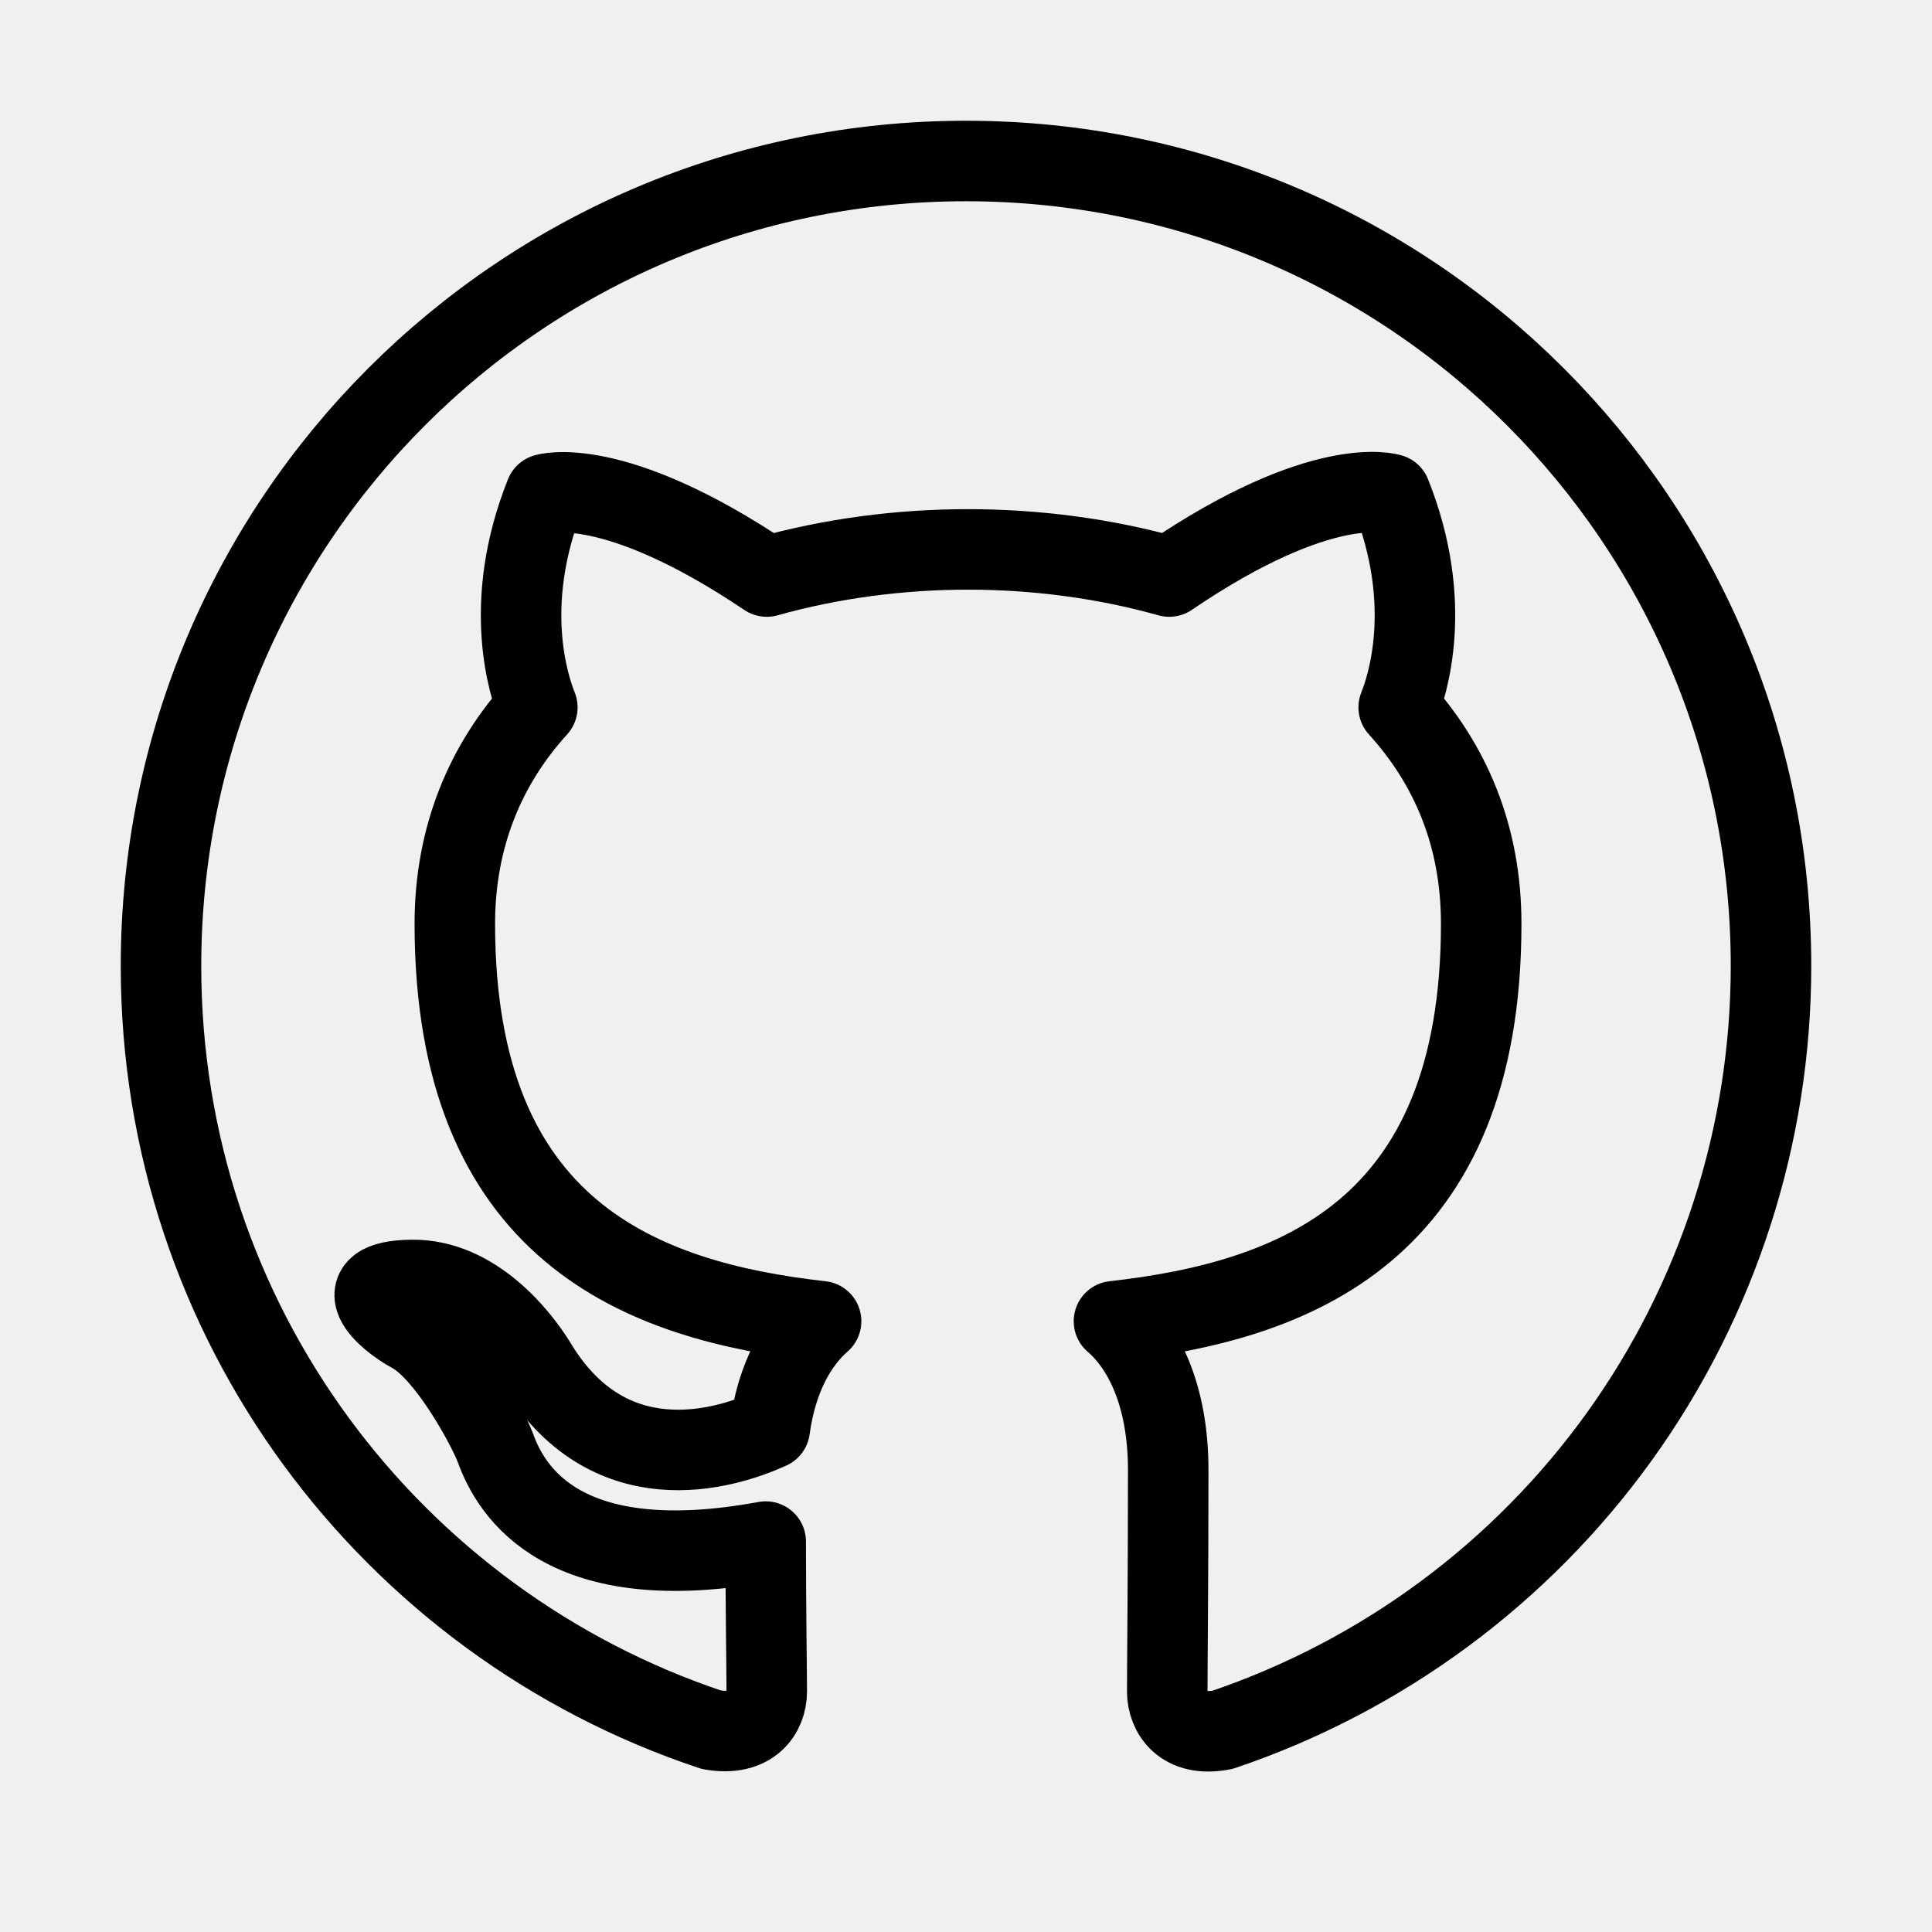
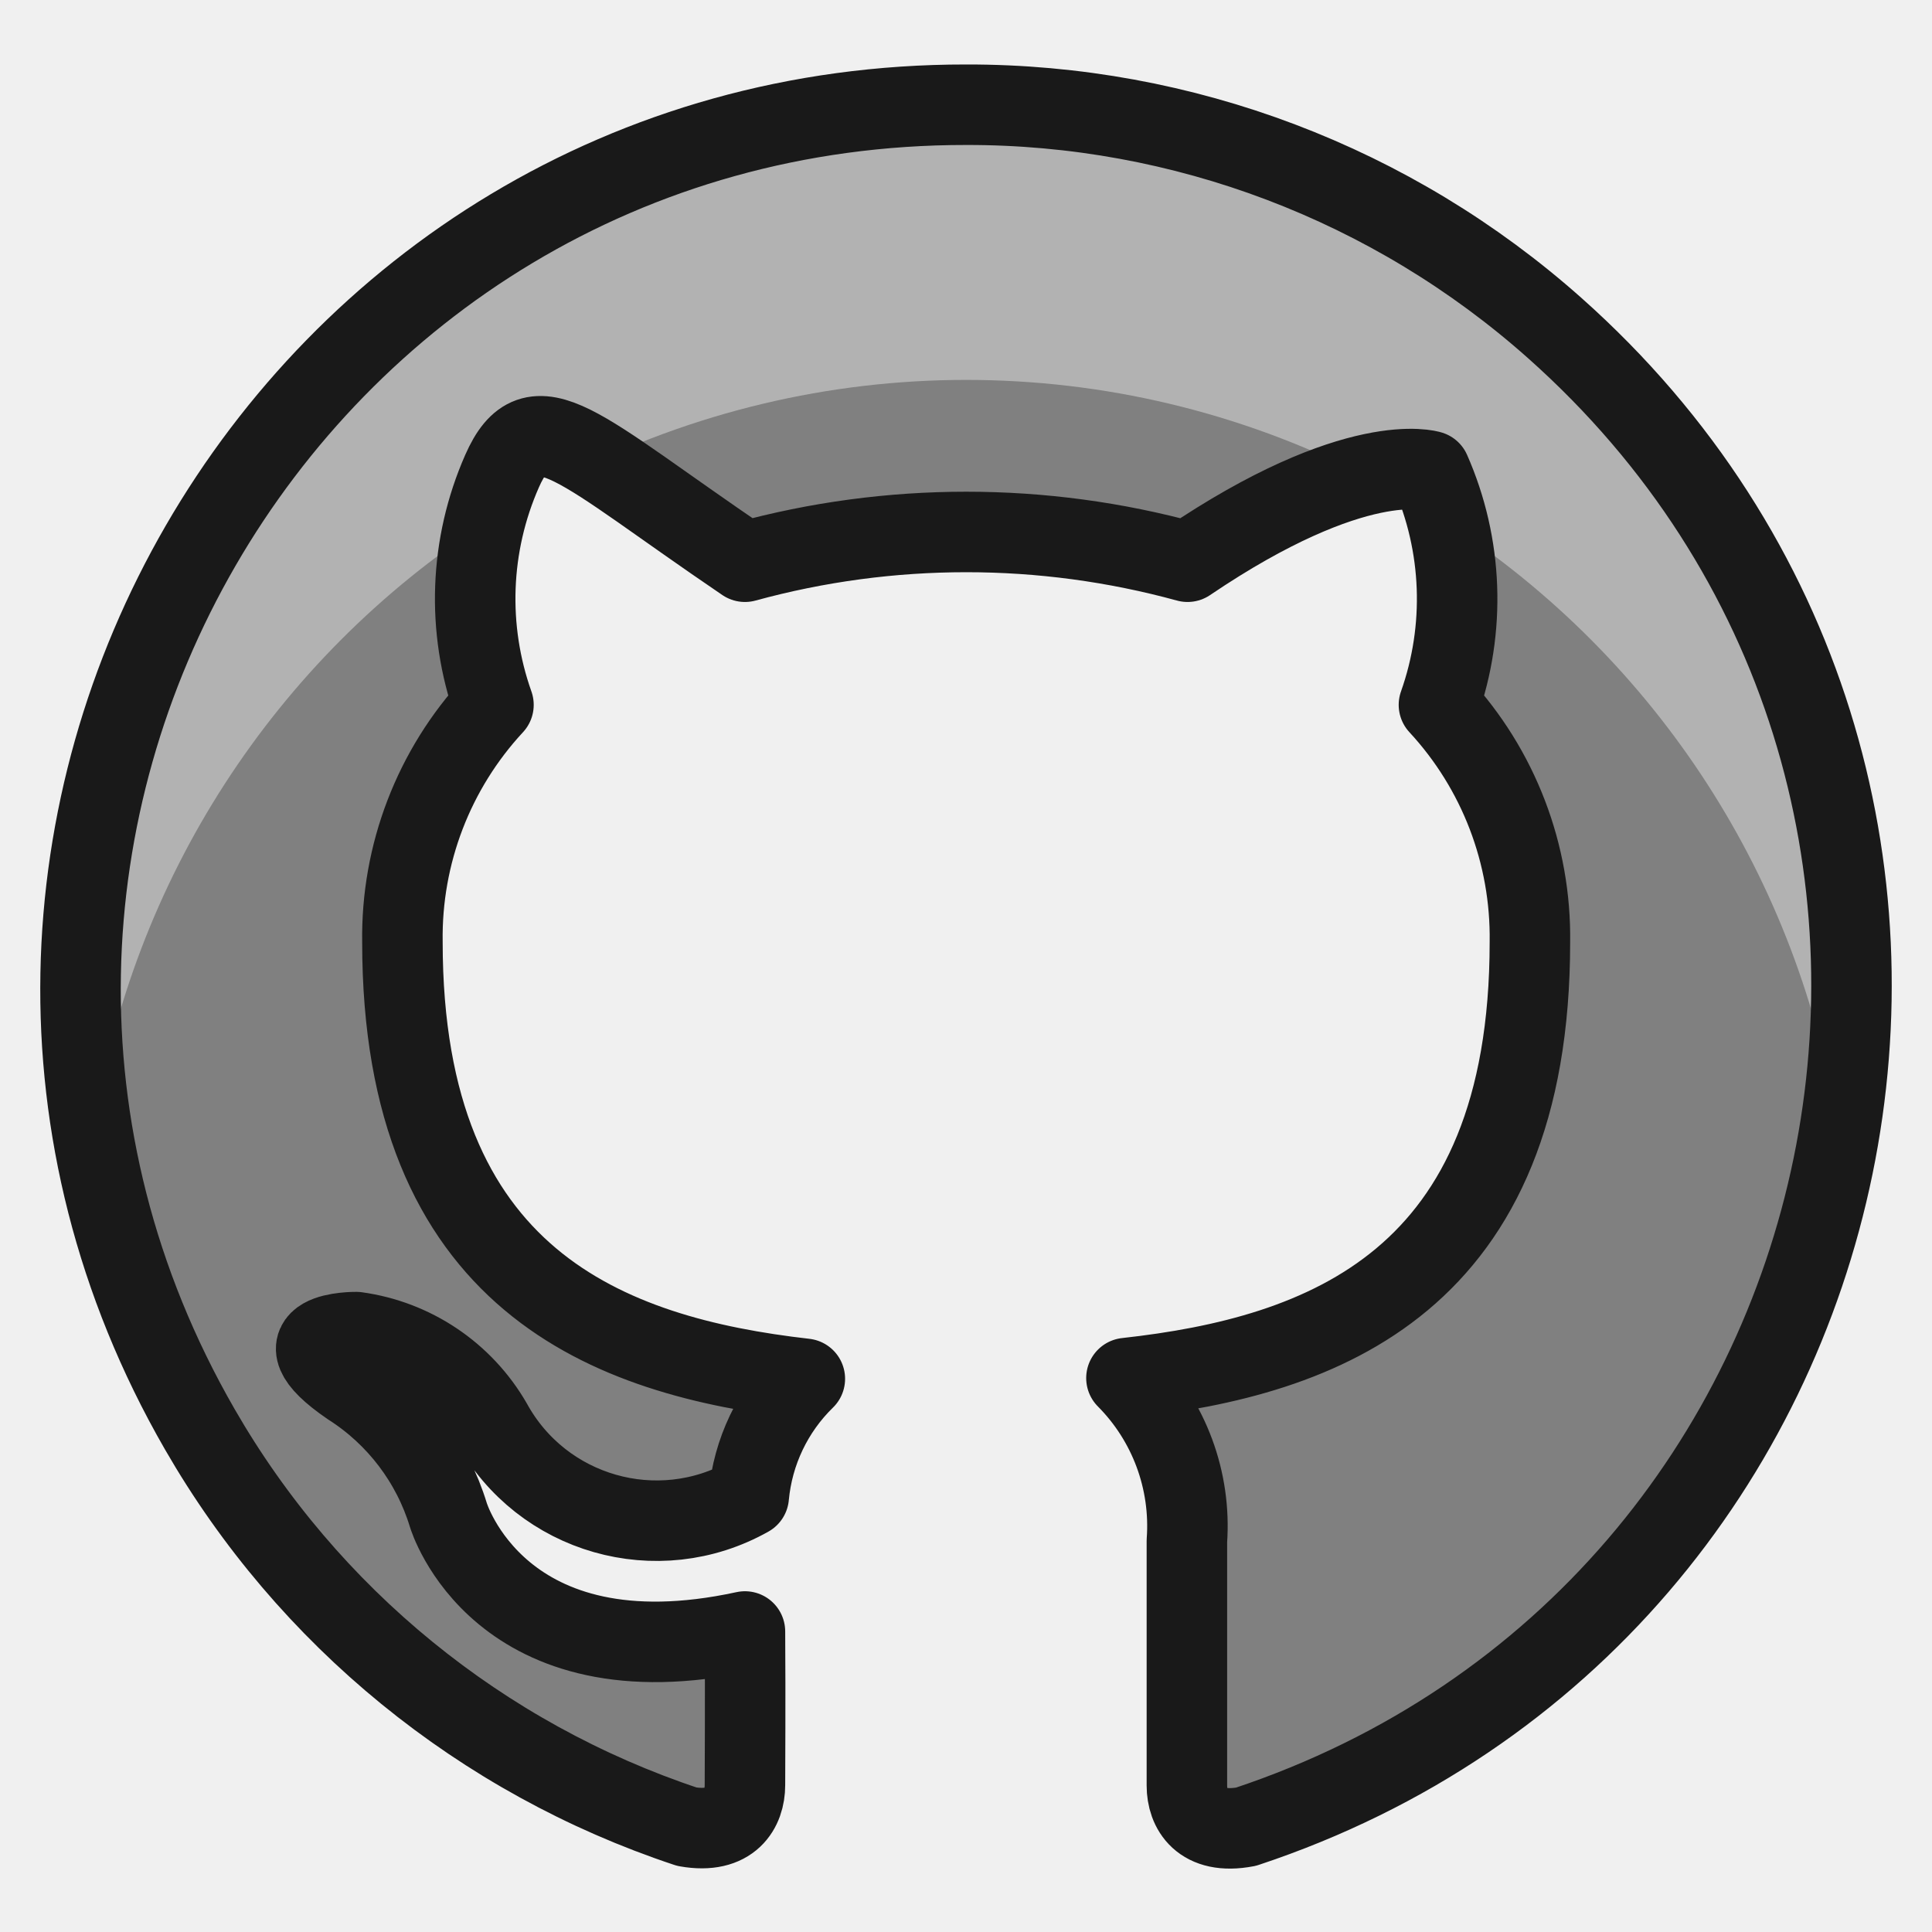
- <svg xmlns="http://www.w3.org/2000/svg" width="800px" height="800px" viewBox="0 0 24 24" fill="none">
-   <path fill-rule="evenodd" clip-rule="evenodd" d="M12 2C6.475 2 2 6.475 2 12C2 16.425 4.862 20.163 8.838 21.488C9.338 21.575 9.525 21.275 9.525 21.012C9.525 20.775 9.512 19.988 9.512 19.15C7 19.613 6.35 18.538 6.15 17.975C6.037 17.688 5.55 16.8 5.125 16.562C4.775 16.375 4.275 15.912 5.112 15.9C5.9 15.887 6.463 16.625 6.65 16.925C7.55 18.438 8.988 18.012 9.562 17.75C9.65 17.1 9.912 16.663 10.2 16.413C7.975 16.163 5.65 15.3 5.65 11.475C5.65 10.387 6.037 9.488 6.675 8.787C6.575 8.537 6.225 7.513 6.775 6.138C6.775 6.138 7.612 5.875 9.525 7.162C10.325 6.938 11.175 6.825 12.025 6.825C12.875 6.825 13.725 6.938 14.525 7.162C16.438 5.862 17.275 6.138 17.275 6.138C17.825 7.513 17.475 8.537 17.375 8.787C18.012 9.488 18.4 10.375 18.4 11.475C18.4 15.312 16.062 16.163 13.838 16.413C14.2 16.725 14.512 17.325 14.512 18.262C14.512 19.6 14.5 20.675 14.5 21.012C14.5 21.275 14.688 21.587 15.188 21.488C17.173 20.817 18.898 19.541 20.12 17.84C21.342 16.138 22 14.095 22 12C22 6.475 17.525 2 12 2Z" stroke="#000000" stroke-linejoin="round" />
+ <svg xmlns="http://www.w3.org/2000/svg" width="24" height="24" fill="none" viewBox="0 0 24 24" id="github-logo">
+   <g clip-path="url(#clip0_5303_9025)">
+     <path fill="gray" d="M12.002 1.301C3.553 1.293 -1.736 10.434 2.482 17.755C3.825 20.087 5.979 21.844 8.533 22.692C9.081 22.788 9.254 22.466 9.254 22.176C9.254 21.914 9.26 21.186 9.254 20.267C6.2 20.93 5.57 18.821 5.57 18.821C5.368 18.158 4.936 17.589 4.352 17.216C3.355 16.535 4.426 16.548 4.426 16.548C5.131 16.645 5.752 17.062 6.108 17.678C6.733 18.817 8.168 19.228 9.301 18.59C9.352 18.036 9.599 17.517 9.998 17.128C7.561 16.85 4.999 15.909 4.999 11.702C4.983 10.611 5.388 9.556 6.13 8.756C5.794 7.81 5.832 6.771 6.237 5.852C6.641 4.933 7.16 5.557 9.254 6.978C11.054 6.485 12.953 6.485 14.752 6.978C16.851 5.558 17.767 5.852 17.767 5.852C18.172 6.771 18.21 7.81 17.875 8.756C18.617 9.557 19.021 10.613 19.005 11.704C19.005 15.922 16.438 16.849 13.993 17.119C14.524 17.653 14.798 18.391 14.744 19.142V22.181C14.744 22.474 14.922 22.798 15.479 22.692C23.497 20.03 25.627 9.686 19.311 4.073C17.298 2.283 14.696 1.296 12.002 1.301Z" />
+     <path fill="#B2B2B2" d="M6.037 6.489C6.089 6.272 6.156 6.06 6.237 5.852C6.51 5.807 6.788 5.826 7.053 5.908C10.162 4.323 13.843 4.323 16.953 5.908C17.216 5.826 17.495 5.806 17.767 5.851C17.848 6.058 17.915 6.271 17.966 6.488C20.59 8.191 22.362 10.935 22.833 14.027C24.18 5.687 15.992 -0.984 8.096 2.02C3.229 3.871 0.333 8.887 1.163 14.027C1.637 10.934 3.411 8.191 6.037 6.489Z" />
+     <path stroke="#191919" stroke-linecap="round" stroke-linejoin="round" d="M12.002 1.301C3.553 1.293 -1.736 10.434 2.482 17.755C3.825 20.087 5.979 21.844 8.533 22.692C9.081 22.788 9.254 22.466 9.254 22.176C9.254 21.914 9.26 21.186 9.254 20.267C6.2 20.93 5.57 18.821 5.57 18.821C5.368 18.158 4.936 17.589 4.352 17.216C3.355 16.535 4.426 16.548 4.426 16.548C5.131 16.645 5.752 17.062 6.108 17.678C6.733 18.817 8.168 19.228 9.301 18.59C9.352 18.036 9.599 17.517 9.998 17.128C7.561 16.85 4.999 15.909 4.999 11.702C4.983 10.611 5.388 9.556 6.13 8.756C5.794 7.81 5.832 6.771 6.237 5.852C6.641 4.933 7.16 5.557 9.254 6.978C11.054 6.485 12.953 6.485 14.752 6.978C16.851 5.558 17.767 5.852 17.767 5.852C18.172 6.771 18.21 7.81 17.875 8.756C18.617 9.557 19.021 10.613 19.005 11.704C19.005 15.922 16.438 16.849 13.993 17.119C14.524 17.653 14.798 18.391 14.744 19.142V22.181C14.744 22.474 14.922 22.798 15.479 22.692C23.497 20.03 25.627 9.686 19.311 4.073C17.298 2.283 14.696 1.296 12.002 1.301Z" />
+   </g>
+   <defs>
+     <clipPath id="clip0_5303_9025">
+       <rect width="24" height="24" fill="#fff" />
+     </clipPath>
+   </defs>
</svg>
